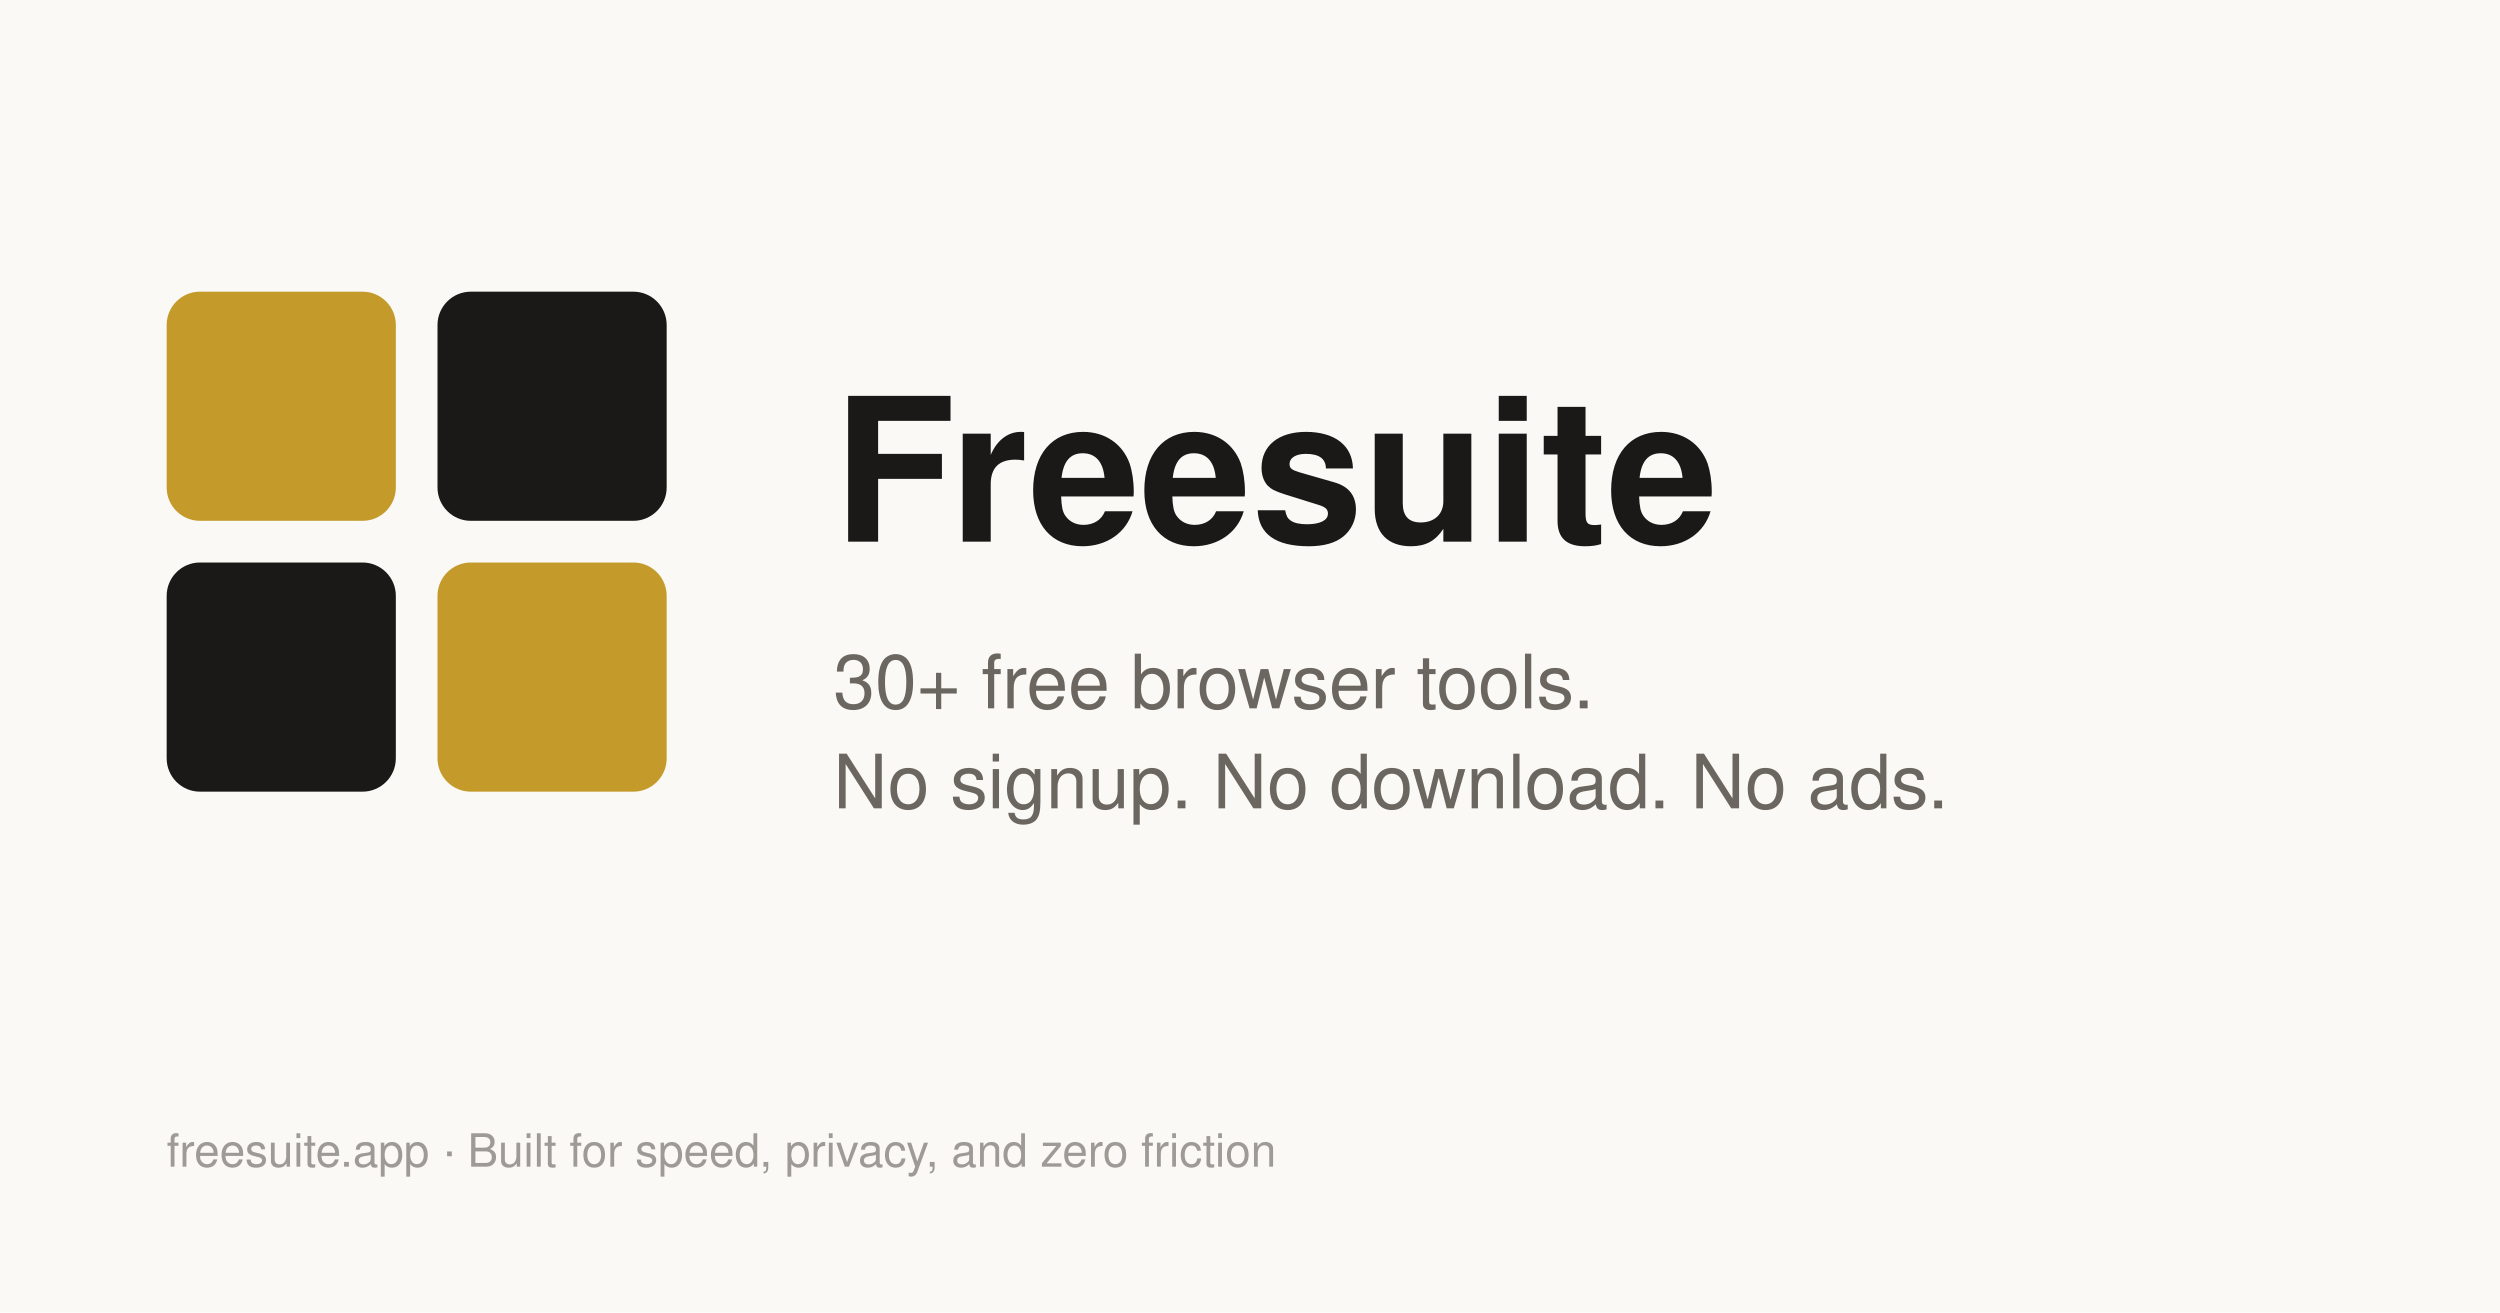
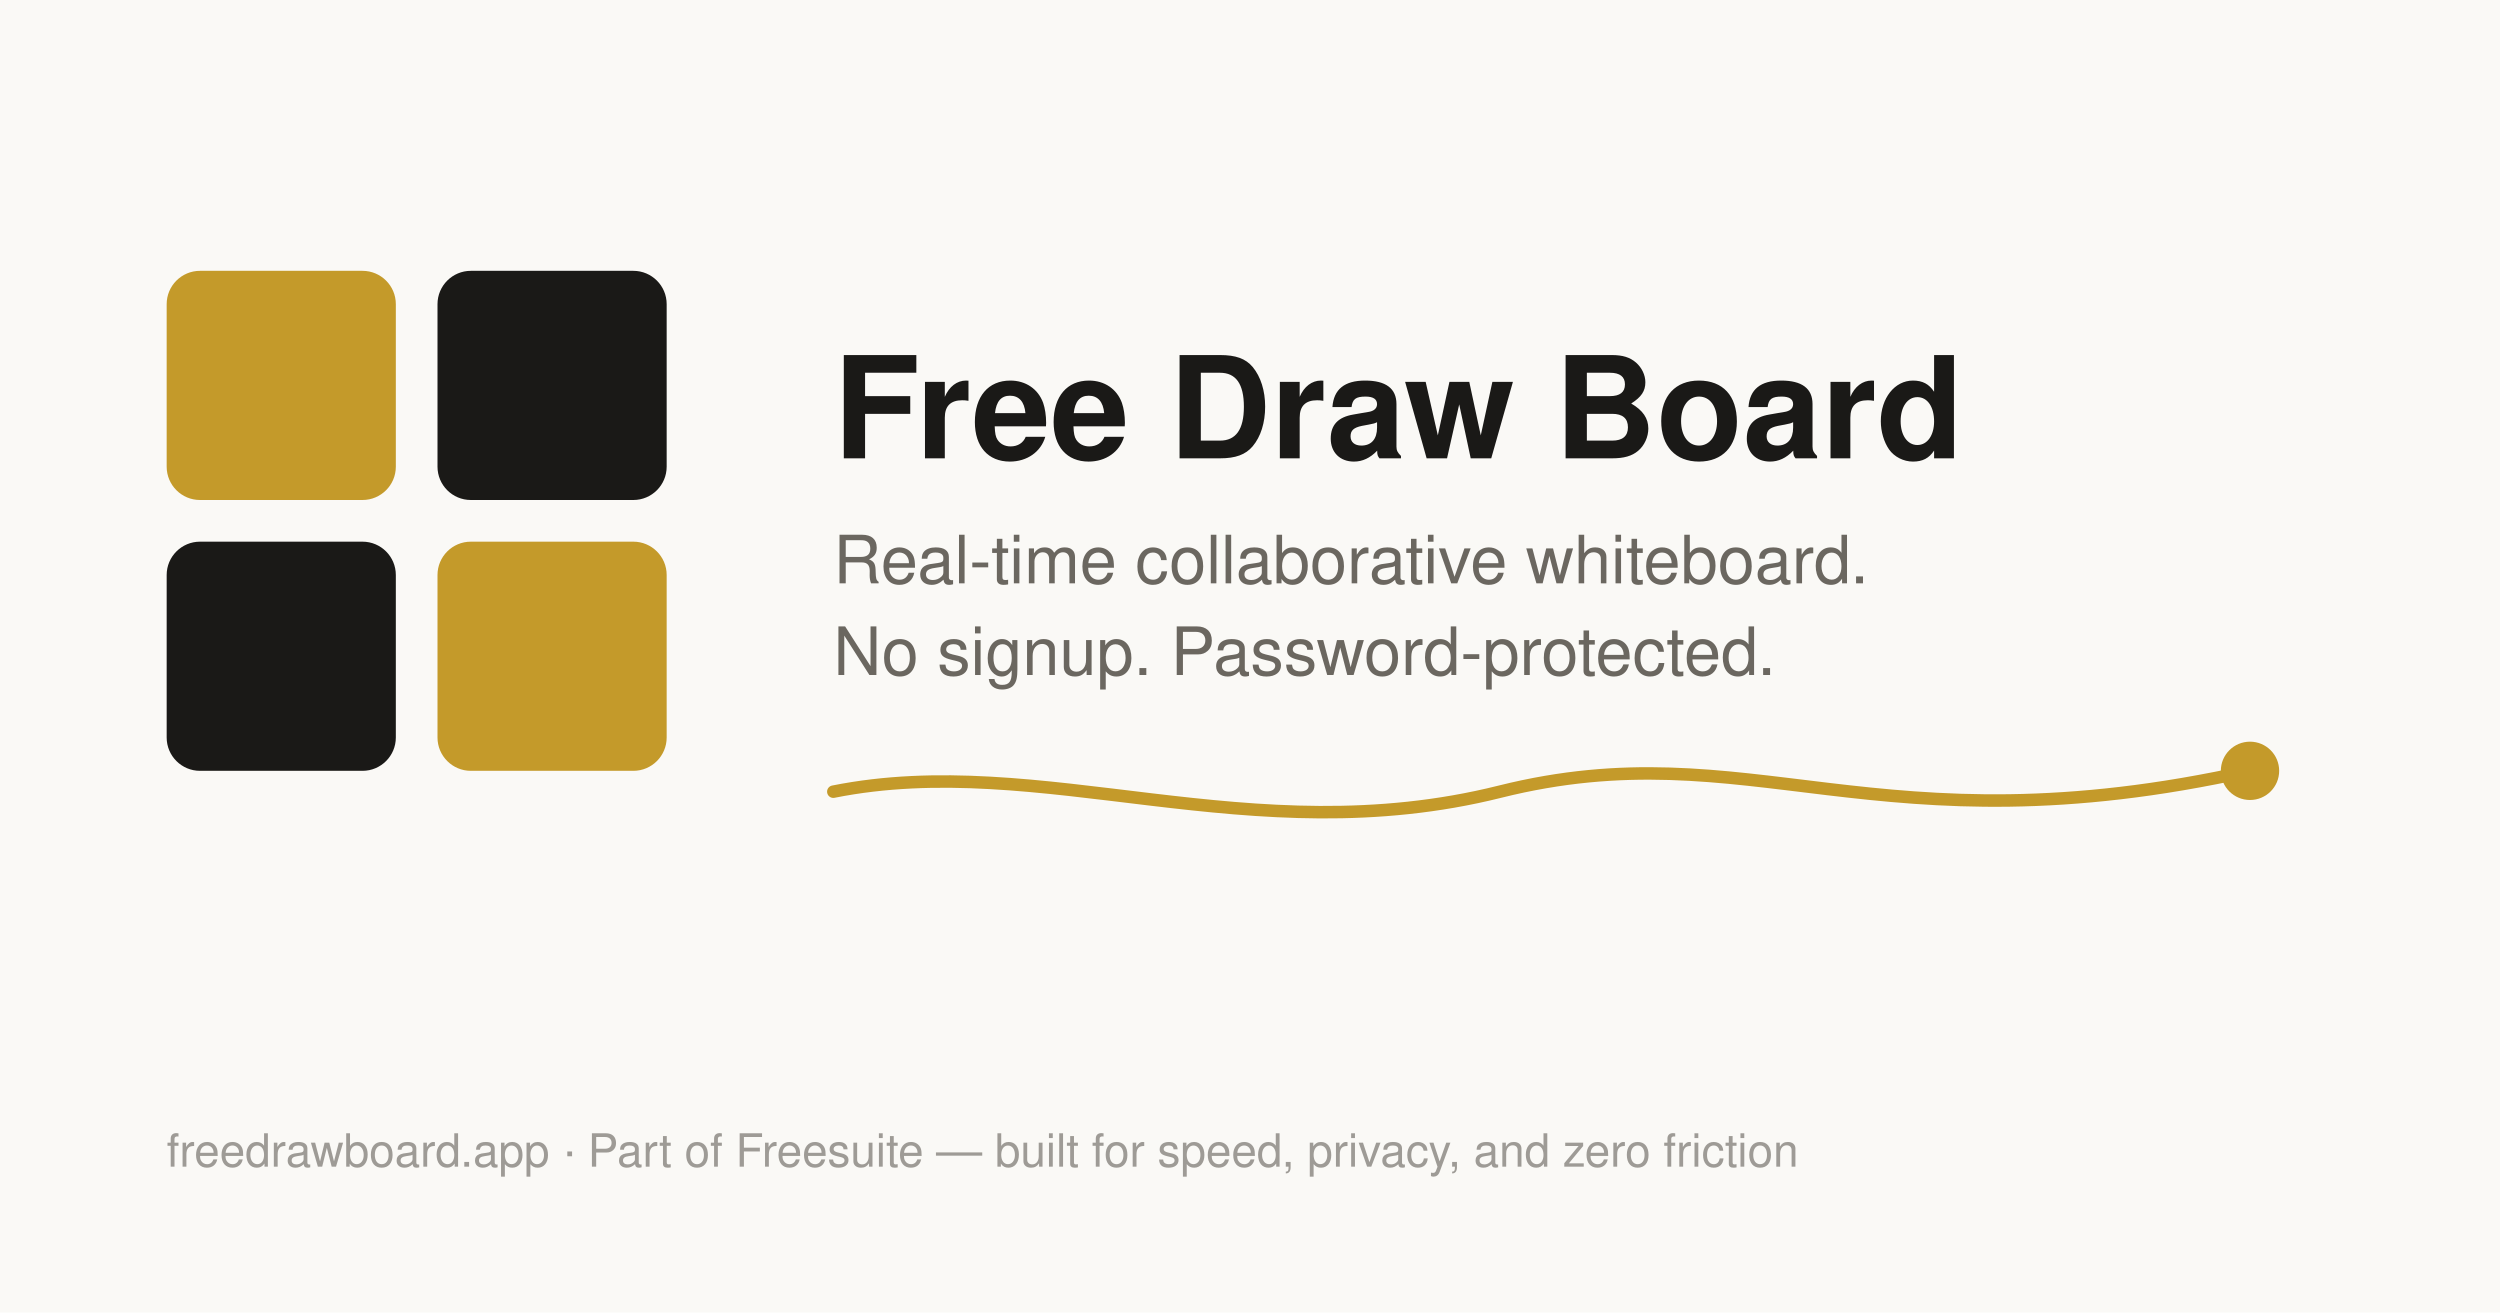
<svg xmlns="http://www.w3.org/2000/svg" viewBox="0 0 1200 630" width="1200" height="630">
  <rect width="1200" height="630" fill="#faf9f6" />
-   <g transform="translate(80, 140)">
+   <g transform="translate(80, 130)">
    <rect width="110" height="110" rx="16" fill="#C49A2A" />
    <rect x="130" width="110" height="110" rx="16" fill="#1a1917" />
    <rect y="130" width="110" height="110" rx="16" fill="#1a1917" />
    <rect x="130" y="130" width="110" height="110" rx="16" fill="#C49A2A" />
  </g>
-   <text x="400" y="260" font-family="DM Sans, Helvetica, sans-serif" font-size="96" font-weight="700" fill="#1a1917">Freesuite</text>
-   <text x="400" y="340" font-family="DM Sans, Helvetica, sans-serif" font-size="36" font-weight="500" fill="#6b6760">30+ free browser tools.</text>
-   <text x="400" y="388" font-family="DM Sans, Helvetica, sans-serif" font-size="36" font-weight="500" fill="#6b6760">No signup. No download. No ads.</text>
-   <text x="80" y="560" font-family="DM Sans, Helvetica, sans-serif" font-size="22" font-weight="400" fill="#9e9b96">freesuite.app · Built for speed, privacy, and zero friction</text>
+   <text x="400" y="220" font-family="DM Sans, Helvetica, sans-serif" font-size="68" font-weight="700" fill="#1a1917">Free Draw Board</text>
+   <text x="400" y="280" font-family="DM Sans, Helvetica, sans-serif" font-size="32" font-weight="500" fill="#6b6760">Real-time collaborative whiteboard.</text>
+   <text x="400" y="324" font-family="DM Sans, Helvetica, sans-serif" font-size="32" font-weight="500" fill="#6b6760">No signup. Password-protected.</text>
+   <path d="M 400 380 C 500 360, 600 410, 720 380 S 900 410, 1080 370" stroke="#C49A2A" stroke-width="6" fill="none" stroke-linecap="round" />
+   <circle cx="1080" cy="370" r="14" fill="#C49A2A" />
+   <text x="80" y="560" font-family="DM Sans, Helvetica, sans-serif" font-size="22" font-weight="400" fill="#9e9b96">freedrawboard.app · Part of Freesuite — built for speed, privacy, and zero friction</text>
</svg>
